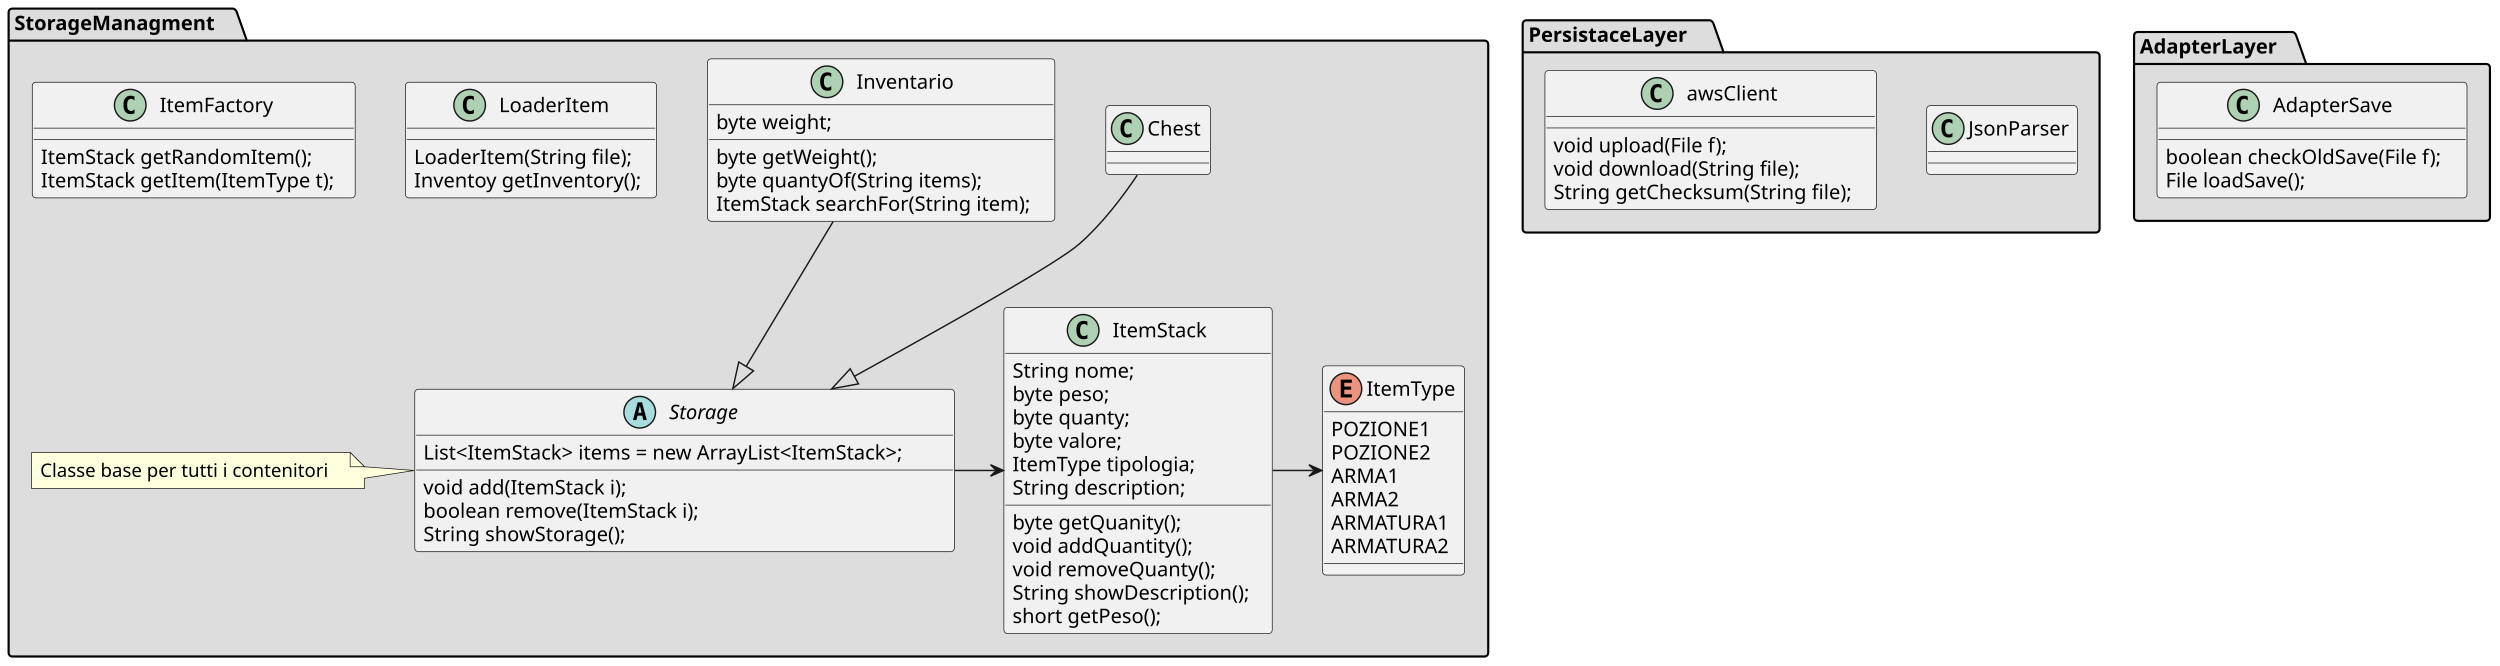
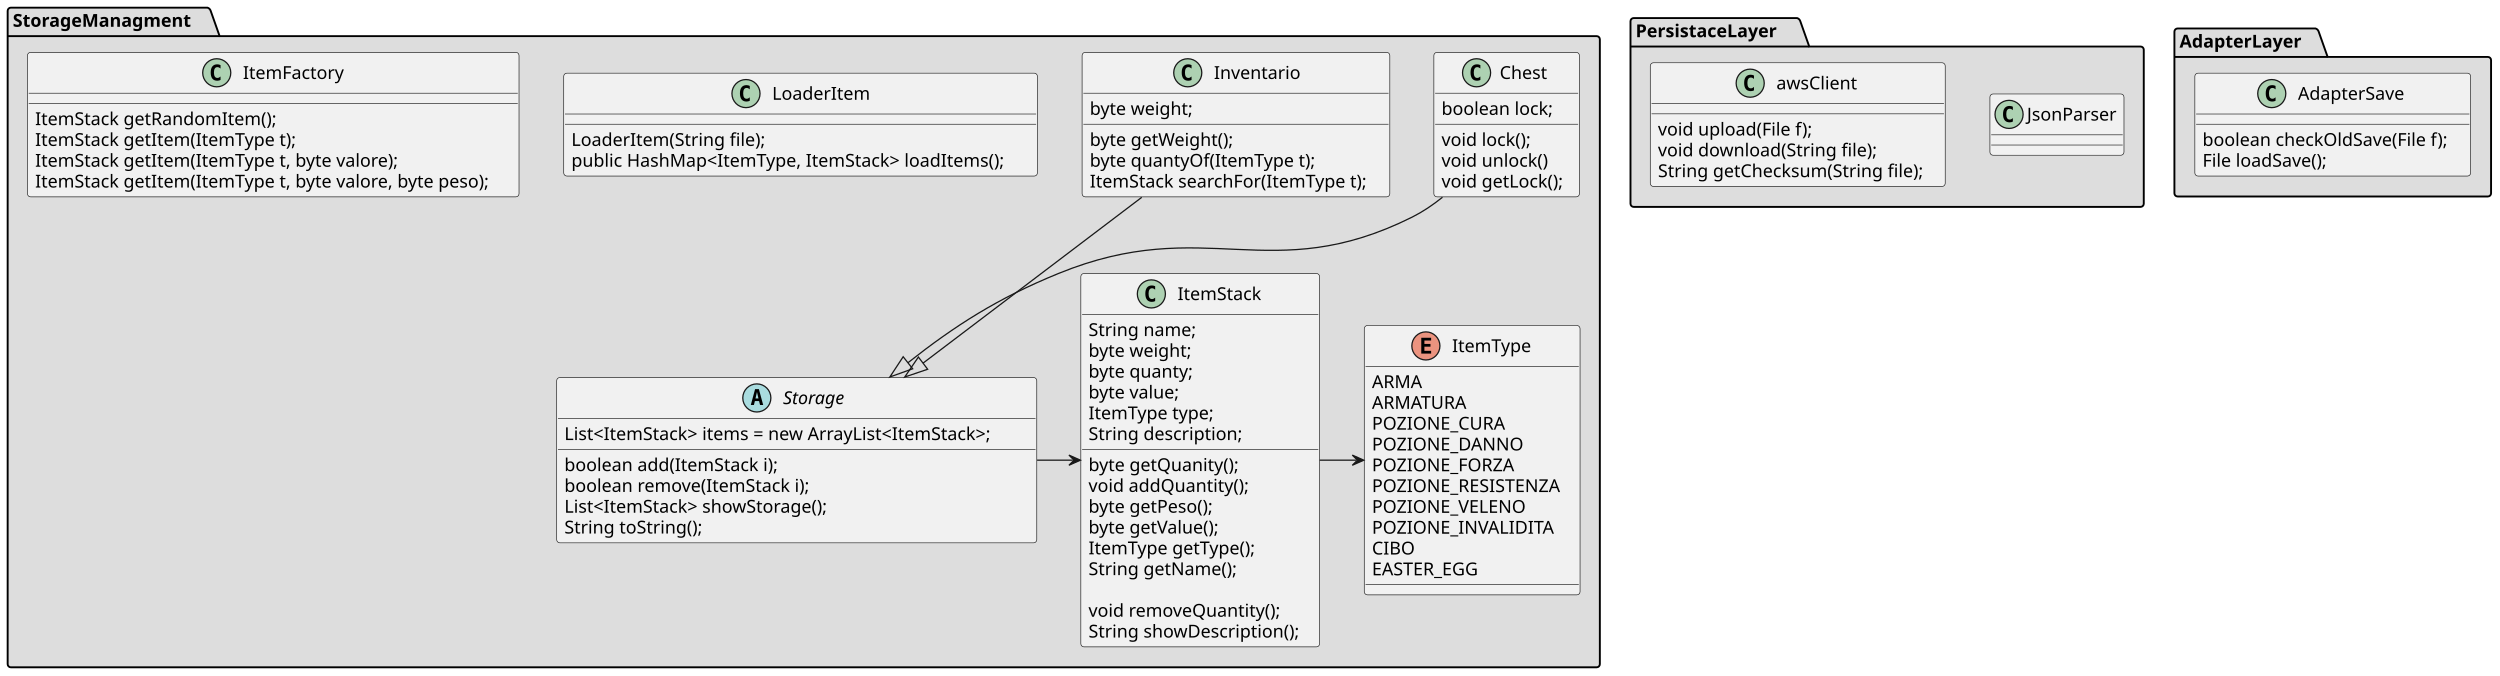
- <svg xmlns="http://www.w3.org/2000/svg" contentStyleType="text/css" height="464px" preserveAspectRatio="none" style="width:1742px;height:464px;background:#FFFFFF;" version="1.1" viewBox="0 0 1742 464" width="1742px" zoomAndPan="magnify">
+ <svg xmlns="http://www.w3.org/2000/svg" contentStyleType="text/css" height="529px" preserveAspectRatio="none" style="width:1958px;height:529px;background:#FFFFFF;" version="1.1" viewBox="0 0 1958 529" width="1958px" zoomAndPan="magnify">
  <defs />
  <g>
    <g id="cluster_StorageManagment">
-       <path d="M8.5,6 L162.5,6 A3.75,3.75 0 0 1 165,8.5 L172,28.297 L1034.5,28.297 A2.5,2.5 0 0 1 1037,30.797 L1037,454.95 A2.5,2.5 0 0 1 1034.5,457.45 L8.5,457.45 A2.5,2.5 0 0 1 6,454.95 L6,8.5 A2.5,2.5 0 0 1 8.5,6 " fill="#DDDDDD" style="stroke:#000000;stroke-width:1.5;" />
+       <path d="M8.5,6 L162.5,6 A3.75,3.75 0 0 1 165,8.5 L172,28.297 L1250.5,28.297 A2.5,2.5 0 0 1 1253,30.797 L1253,520.14 A2.5,2.5 0 0 1 1250.5,522.64 L8.5,522.64 A2.5,2.5 0 0 1 6,520.14 L6,8.5 A2.5,2.5 0 0 1 8.5,6 " fill="#DDDDDD" style="stroke:#000000;stroke-width:1.5;" />
      <line style="stroke:#000000;stroke-width:1.5;" x1="6" x2="172" y1="28.297" y2="28.297" />
      <text fill="#000000" font-family="sans-serif" font-size="14" font-weight="bold" lengthAdjust="spacing" textLength="153" x="10" y="20.995">StorageManagment</text>
    </g>
    <g id="cluster_PersistaceLayer">
-       <path d="M1063.5,14.15 L1191.5,14.15 A3.75,3.75 0 0 1 1194,16.65 L1201,36.447 L1460.5,36.447 A2.5,2.5 0 0 1 1463,38.947 L1463,159.54 A2.5,2.5 0 0 1 1460.5,162.04 L1063.5,162.04 A2.5,2.5 0 0 1 1061,159.54 L1061,16.65 A2.5,2.5 0 0 1 1063.5,14.15 " fill="#DDDDDD" style="stroke:#000000;stroke-width:1.5;" />
-       <line style="stroke:#000000;stroke-width:1.5;" x1="1061" x2="1201" y1="36.447" y2="36.447" />
-       <text fill="#000000" font-family="sans-serif" font-size="14" font-weight="bold" lengthAdjust="spacing" textLength="127" x="1065" y="29.145">PersistaceLayer</text>
+       <path d="M1279.5,14.15 L1407.5,14.15 A3.75,3.75 0 0 1 1410,16.65 L1417,36.447 L1676.5,36.447 A2.5,2.5 0 0 1 1679,38.947 L1679,159.54 A2.5,2.5 0 0 1 1676.5,162.04 L1279.5,162.04 A2.5,2.5 0 0 1 1277,159.54 L1277,16.65 A2.5,2.5 0 0 1 1279.5,14.15 " fill="#DDDDDD" style="stroke:#000000;stroke-width:1.5;" />
+       <line style="stroke:#000000;stroke-width:1.5;" x1="1277" x2="1417" y1="36.447" y2="36.447" />
+       <text fill="#000000" font-family="sans-serif" font-size="14" font-weight="bold" lengthAdjust="spacing" textLength="127" x="1281" y="29.145">PersistaceLayer</text>
    </g>
    <g id="cluster_AdapterLayer">
-       <path d="M1489.5,22.29 L1597.5,22.29 A3.75,3.75 0 0 1 1600,24.79 L1607,44.587 L1732.5,44.587 A2.5,2.5 0 0 1 1735,47.087 L1735,151.39 A2.5,2.5 0 0 1 1732.5,153.89 L1489.5,153.89 A2.5,2.5 0 0 1 1487,151.39 L1487,24.79 A2.5,2.5 0 0 1 1489.5,22.29 " fill="#DDDDDD" style="stroke:#000000;stroke-width:1.5;" />
-       <line style="stroke:#000000;stroke-width:1.5;" x1="1487" x2="1607" y1="44.587" y2="44.587" />
-       <text fill="#000000" font-family="sans-serif" font-size="14" font-weight="bold" lengthAdjust="spacing" textLength="107" x="1491" y="37.285">AdapterLayer</text>
+       <path d="M1705.5,22.3 L1813.5,22.3 A3.75,3.75 0 0 1 1816,24.8 L1823,44.597 L1948.5,44.597 A2.5,2.5 0 0 1 1951,47.097 L1951,151.39 A2.5,2.5 0 0 1 1948.5,153.89 L1705.5,153.89 A2.5,2.5 0 0 1 1703,151.39 L1703,24.8 A2.5,2.5 0 0 1 1705.5,22.3 " fill="#DDDDDD" style="stroke:#000000;stroke-width:1.5;" />
+       <line style="stroke:#000000;stroke-width:1.5;" x1="1703" x2="1823" y1="44.597" y2="44.597" />
+       <text fill="#000000" font-family="sans-serif" font-size="14" font-weight="bold" lengthAdjust="spacing" textLength="107" x="1707" y="37.295">AdapterLayer</text>
    </g>
    <g id="elem_ItemFactory">
-       <rect codeLine="2" fill="#F1F1F1" height="80.594" id="ItemFactory" rx="2.5" ry="2.5" style="stroke:#181818;stroke-width:0.5;" width="225" x="22.5" y="57.29" />
-       <ellipse cx="90.75" cy="73.29" fill="#ADD1B2" rx="11" ry="11" style="stroke:#181818;stroke-width:1.0;" />
-       <path d="M93.719,78.931 Q93.141,79.228 92.5,79.368 Q91.859,79.524 91.156,79.524 Q88.656,79.524 87.328,77.884 Q86.016,76.228 86.016,73.103 Q86.016,69.978 87.328,68.321 Q88.656,66.665 91.156,66.665 Q91.859,66.665 92.5,66.821 Q93.156,66.978 93.719,67.274 L93.719,69.993 Q93.094,69.415 92.5,69.149 Q91.906,68.868 91.281,68.868 Q89.938,68.868 89.25,69.946 Q88.562,71.009 88.562,73.103 Q88.562,75.196 89.25,76.274 Q89.938,77.337 91.281,77.337 Q91.906,77.337 92.5,77.071 Q93.094,76.79 93.719,76.212 L93.719,78.931 Z " fill="#000000" />
-       <text fill="#000000" font-family="sans-serif" font-size="14" lengthAdjust="spacing" textLength="80" x="111.25" y="78.137">ItemFactory</text>
-       <line style="stroke:#181818;stroke-width:0.5;" x1="23.5" x2="246.5" y1="89.29" y2="89.29" />
-       <line style="stroke:#181818;stroke-width:0.5;" x1="23.5" x2="246.5" y1="97.29" y2="97.29" />
-       <text fill="#000000" font-family="sans-serif" font-size="14" lengthAdjust="spacing" textLength="198" x="28.5" y="114.285">ItemStack getRandomItem();</text>
-       <text fill="#000000" font-family="sans-serif" font-size="14" lengthAdjust="spacing" textLength="213" x="28.5" y="130.582">ItemStack getItem(ItemType t);</text>
+       <rect codeLine="2" fill="#F1F1F1" height="113.188" id="ItemFactory" rx="2.5" ry="2.5" style="stroke:#181818;stroke-width:0.5;" width="385" x="21.5" y="41" />
+       <ellipse cx="169.75" cy="57" fill="#ADD1B2" rx="11" ry="11" style="stroke:#181818;stroke-width:1.0;" />
+       <path d="M172.719,62.641 Q172.141,62.938 171.5,63.078 Q170.859,63.234 170.156,63.234 Q167.656,63.234 166.328,61.594 Q165.016,59.938 165.016,56.812 Q165.016,53.688 166.328,52.031 Q167.656,50.375 170.156,50.375 Q170.859,50.375 171.5,50.531 Q172.156,50.688 172.719,50.984 L172.719,53.703 Q172.094,53.125 171.5,52.859 Q170.906,52.578 170.281,52.578 Q168.938,52.578 168.25,53.656 Q167.562,54.719 167.562,56.812 Q167.562,58.906 168.25,59.984 Q168.938,61.047 170.281,61.047 Q170.906,61.047 171.5,60.781 Q172.094,60.5 172.719,59.922 L172.719,62.641 Z " fill="#000000" />
+       <text fill="#000000" font-family="sans-serif" font-size="14" lengthAdjust="spacing" textLength="80" x="190.25" y="61.847">ItemFactory</text>
+       <line style="stroke:#181818;stroke-width:0.5;" x1="22.5" x2="405.5" y1="73" y2="73" />
+       <line style="stroke:#181818;stroke-width:0.5;" x1="22.5" x2="405.5" y1="81" y2="81" />
+       <text fill="#000000" font-family="sans-serif" font-size="14" lengthAdjust="spacing" textLength="198" x="27.5" y="97.995">ItemStack getRandomItem();</text>
+       <text fill="#000000" font-family="sans-serif" font-size="14" lengthAdjust="spacing" textLength="213" x="27.5" y="114.292">ItemStack getItem(ItemType t);</text>
+       <text fill="#000000" font-family="sans-serif" font-size="14" lengthAdjust="spacing" textLength="296" x="27.5" y="130.589">ItemStack getItem(ItemType t, byte valore);</text>
+       <text fill="#000000" font-family="sans-serif" font-size="14" lengthAdjust="spacing" textLength="373" x="27.5" y="146.886">ItemStack getItem(ItemType t, byte valore, byte peso);</text>
    </g>
    <g id="elem_LoaderItem">
-       <rect codeLine="8" fill="#F1F1F1" height="80.594" id="LoaderItem" rx="2.5" ry="2.5" style="stroke:#181818;stroke-width:0.5;" width="175" x="282.5" y="57.29" />
-       <ellipse cx="327.25" cy="73.29" fill="#ADD1B2" rx="11" ry="11" style="stroke:#181818;stroke-width:1.0;" />
-       <path d="M330.219,78.931 Q329.641,79.228 329,79.368 Q328.359,79.524 327.656,79.524 Q325.156,79.524 323.828,77.884 Q322.516,76.228 322.516,73.103 Q322.516,69.978 323.828,68.321 Q325.156,66.665 327.656,66.665 Q328.359,66.665 329,66.821 Q329.656,66.978 330.219,67.274 L330.219,69.993 Q329.594,69.415 329,69.149 Q328.406,68.868 327.781,68.868 Q326.438,68.868 325.75,69.946 Q325.062,71.009 325.062,73.103 Q325.062,75.196 325.75,76.274 Q326.438,77.337 327.781,77.337 Q328.406,77.337 329,77.071 Q329.594,76.79 330.219,76.212 L330.219,78.931 Z " fill="#000000" />
-       <text fill="#000000" font-family="sans-serif" font-size="14" lengthAdjust="spacing" textLength="77" x="347.75" y="78.137">LoaderItem</text>
-       <line style="stroke:#181818;stroke-width:0.5;" x1="283.5" x2="456.5" y1="89.29" y2="89.29" />
-       <line style="stroke:#181818;stroke-width:0.5;" x1="283.5" x2="456.5" y1="97.29" y2="97.29" />
-       <text fill="#000000" font-family="sans-serif" font-size="14" lengthAdjust="spacing" textLength="155" x="288.5" y="114.285">LoaderItem(String file);</text>
-       <text fill="#000000" font-family="sans-serif" font-size="14" lengthAdjust="spacing" textLength="163" x="288.5" y="130.582">Inventoy getInventory();</text>
+       <rect codeLine="10" fill="#F1F1F1" height="80.594" id="LoaderItem" rx="2.5" ry="2.5" style="stroke:#181818;stroke-width:0.5;" width="371" x="441.5" y="57.3" />
+       <ellipse cx="584.25" cy="73.3" fill="#ADD1B2" rx="11" ry="11" style="stroke:#181818;stroke-width:1.0;" />
+       <path d="M587.219,78.941 Q586.641,79.237 586,79.378 Q585.359,79.534 584.656,79.534 Q582.156,79.534 580.828,77.894 Q579.516,76.237 579.516,73.112 Q579.516,69.987 580.828,68.331 Q582.156,66.675 584.656,66.675 Q585.359,66.675 586,66.831 Q586.656,66.987 587.219,67.284 L587.219,70.003 Q586.594,69.425 586,69.159 Q585.406,68.878 584.781,68.878 Q583.438,68.878 582.75,69.956 Q582.062,71.019 582.062,73.112 Q582.062,75.206 582.75,76.284 Q583.438,77.347 584.781,77.347 Q585.406,77.347 586,77.081 Q586.594,76.8 587.219,76.222 L587.219,78.941 Z " fill="#000000" />
+       <text fill="#000000" font-family="sans-serif" font-size="14" lengthAdjust="spacing" textLength="77" x="604.75" y="78.147">LoaderItem</text>
+       <line style="stroke:#181818;stroke-width:0.5;" x1="442.5" x2="811.5" y1="89.3" y2="89.3" />
+       <line style="stroke:#181818;stroke-width:0.5;" x1="442.5" x2="811.5" y1="97.3" y2="97.3" />
+       <text fill="#000000" font-family="sans-serif" font-size="14" lengthAdjust="spacing" textLength="155" x="447.5" y="114.295">LoaderItem(String file);</text>
+       <text fill="#000000" font-family="sans-serif" font-size="14" lengthAdjust="spacing" textLength="359" x="447.5" y="130.592">public HashMap&lt;ItemType, ItemStack&gt; loadItems();</text>
    </g>
    <g id="elem_ItemStack">
-       <rect codeLine="13" fill="#F1F1F1" height="227.266" id="ItemStack" rx="2.5" ry="2.5" style="stroke:#181818;stroke-width:0.5;" width="187" x="699.5" y="214.18" />
-       <ellipse cx="754.75" cy="230.18" fill="#ADD1B2" rx="11" ry="11" style="stroke:#181818;stroke-width:1.0;" />
-       <path d="M757.719,235.821 Q757.141,236.118 756.5,236.258 Q755.859,236.414 755.156,236.414 Q752.656,236.414 751.328,234.774 Q750.016,233.118 750.016,229.993 Q750.016,226.868 751.328,225.211 Q752.656,223.555 755.156,223.555 Q755.859,223.555 756.5,223.711 Q757.156,223.868 757.719,224.164 L757.719,226.883 Q757.094,226.305 756.5,226.039 Q755.906,225.758 755.281,225.758 Q753.938,225.758 753.25,226.836 Q752.562,227.899 752.562,229.993 Q752.562,232.086 753.25,233.164 Q753.938,234.227 755.281,234.227 Q755.906,234.227 756.5,233.961 Q757.094,233.68 757.719,233.102 L757.719,235.821 Z " fill="#000000" />
-       <text fill="#000000" font-family="sans-serif" font-size="14" lengthAdjust="spacing" textLength="68" x="775.25" y="235.027">ItemStack</text>
-       <line style="stroke:#181818;stroke-width:0.5;" x1="700.5" x2="885.5" y1="246.18" y2="246.18" />
-       <text fill="#000000" font-family="sans-serif" font-size="14" lengthAdjust="spacing" textLength="89" x="705.5" y="263.175">String nome;</text>
-       <text fill="#000000" font-family="sans-serif" font-size="14" lengthAdjust="spacing" textLength="74" x="705.5" y="279.472">byte peso;</text>
-       <text fill="#000000" font-family="sans-serif" font-size="14" lengthAdjust="spacing" textLength="86" x="705.5" y="295.769">byte quanty;</text>
-       <text fill="#000000" font-family="sans-serif" font-size="14" lengthAdjust="spacing" textLength="80" x="705.5" y="312.066">byte valore;</text>
-       <text fill="#000000" font-family="sans-serif" font-size="14" lengthAdjust="spacing" textLength="131" x="705.5" y="328.363">ItemType tipologia;</text>
-       <text fill="#000000" font-family="sans-serif" font-size="14" lengthAdjust="spacing" textLength="126" x="705.5" y="344.659">String description;</text>
-       <line style="stroke:#181818;stroke-width:0.5;" x1="700.5" x2="885.5" y1="351.961" y2="351.961" />
-       <text fill="#000000" font-family="sans-serif" font-size="14" lengthAdjust="spacing" textLength="124" x="705.5" y="368.956">byte getQuanity();</text>
-       <text fill="#000000" font-family="sans-serif" font-size="14" lengthAdjust="spacing" textLength="130" x="705.5" y="385.253">void addQuantity();</text>
-       <text fill="#000000" font-family="sans-serif" font-size="14" lengthAdjust="spacing" textLength="148" x="705.5" y="401.55">void removeQuanty();</text>
-       <text fill="#000000" font-family="sans-serif" font-size="14" lengthAdjust="spacing" textLength="175" x="705.5" y="417.847">String showDescription();</text>
-       <text fill="#000000" font-family="sans-serif" font-size="14" lengthAdjust="spacing" textLength="113" x="705.5" y="434.144">short getPeso();</text>
+       <rect codeLine="15" fill="#F1F1F1" height="292.453" id="ItemStack" rx="2.5" ry="2.5" style="stroke:#181818;stroke-width:0.5;" width="187" x="846.5" y="214.19" />
+       <ellipse cx="901.75" cy="230.19" fill="#ADD1B2" rx="11" ry="11" style="stroke:#181818;stroke-width:1.0;" />
+       <path d="M904.719,235.831 Q904.141,236.127 903.5,236.268 Q902.859,236.424 902.156,236.424 Q899.656,236.424 898.328,234.784 Q897.016,233.127 897.016,230.002 Q897.016,226.877 898.328,225.221 Q899.656,223.565 902.156,223.565 Q902.859,223.565 903.5,223.721 Q904.156,223.877 904.719,224.174 L904.719,226.893 Q904.094,226.315 903.5,226.049 Q902.906,225.768 902.281,225.768 Q900.938,225.768 900.25,226.846 Q899.562,227.909 899.562,230.002 Q899.562,232.096 900.25,233.174 Q900.938,234.237 902.281,234.237 Q902.906,234.237 903.5,233.971 Q904.094,233.69 904.719,233.112 L904.719,235.831 Z " fill="#000000" />
+       <text fill="#000000" font-family="sans-serif" font-size="14" lengthAdjust="spacing" textLength="68" x="922.25" y="235.037">ItemStack</text>
+       <line style="stroke:#181818;stroke-width:0.5;" x1="847.5" x2="1032.5" y1="246.19" y2="246.19" />
+       <text fill="#000000" font-family="sans-serif" font-size="14" lengthAdjust="spacing" textLength="88" x="852.5" y="263.185">String name;</text>
+       <text fill="#000000" font-family="sans-serif" font-size="14" lengthAdjust="spacing" textLength="85" x="852.5" y="279.482">byte weight;</text>
+       <text fill="#000000" font-family="sans-serif" font-size="14" lengthAdjust="spacing" textLength="86" x="852.5" y="295.779">byte quanty;</text>
+       <text fill="#000000" font-family="sans-serif" font-size="14" lengthAdjust="spacing" textLength="75" x="852.5" y="312.076">byte value;</text>
+       <text fill="#000000" font-family="sans-serif" font-size="14" lengthAdjust="spacing" textLength="103" x="852.5" y="328.373">ItemType type;</text>
+       <text fill="#000000" font-family="sans-serif" font-size="14" lengthAdjust="spacing" textLength="126" x="852.5" y="344.67">String description;</text>
+       <line style="stroke:#181818;stroke-width:0.5;" x1="847.5" x2="1032.5" y1="351.971" y2="351.971" />
+       <text fill="#000000" font-family="sans-serif" font-size="14" lengthAdjust="spacing" textLength="124" x="852.5" y="368.966">byte getQuanity();</text>
+       <text fill="#000000" font-family="sans-serif" font-size="14" lengthAdjust="spacing" textLength="130" x="852.5" y="385.263">void addQuantity();</text>
+       <text fill="#000000" font-family="sans-serif" font-size="14" lengthAdjust="spacing" textLength="107" x="852.5" y="401.56">byte getPeso();</text>
+       <text fill="#000000" font-family="sans-serif" font-size="14" lengthAdjust="spacing" textLength="110" x="852.5" y="417.857">byte getValue();</text>
+       <text fill="#000000" font-family="sans-serif" font-size="14" lengthAdjust="spacing" textLength="140" x="852.5" y="434.154">ItemType getType();</text>
+       <text fill="#000000" font-family="sans-serif" font-size="14" lengthAdjust="spacing" textLength="122" x="852.5" y="450.451">String getName();</text>
+       <text fill="#000000" font-family="sans-serif" font-size="14" lengthAdjust="spacing" textLength="4" x="852.5" y="466.748"> </text>
+       <text fill="#000000" font-family="sans-serif" font-size="14" lengthAdjust="spacing" textLength="156" x="852.5" y="483.045">void removeQuantity();</text>
+       <text fill="#000000" font-family="sans-serif" font-size="14" lengthAdjust="spacing" textLength="175" x="852.5" y="499.341">String showDescription();</text>
    </g>
    <g id="elem_ItemType">
-       <rect codeLine="30" fill="#F1F1F1" height="145.781" id="ItemType" rx="2.5" ry="2.5" style="stroke:#181818;stroke-width:0.5;" width="99" x="921.5" y="254.93" />
-       <ellipse cx="937.85" cy="270.93" fill="#EB937F" rx="11" ry="11" style="stroke:#181818;stroke-width:1.0;" />
-       <path d="M941.959,276.93 L934.241,276.93 L934.241,264.539 L941.959,264.539 L941.959,266.696 L936.694,266.696 L936.694,269.368 L941.459,269.368 L941.459,271.524 L936.694,271.524 L936.694,274.774 L941.959,274.774 L941.959,276.93 Z " fill="#000000" />
-       <text fill="#000000" font-family="sans-serif" font-size="14" lengthAdjust="spacing" textLength="64" x="952.15" y="275.777">ItemType</text>
-       <line style="stroke:#181818;stroke-width:0.5;" x1="922.5" x2="1019.5" y1="286.93" y2="286.93" />
-       <text fill="#000000" font-family="sans-serif" font-size="14" lengthAdjust="spacing" textLength="72" x="927.5" y="303.925">POZIONE1</text>
-       <text fill="#000000" font-family="sans-serif" font-size="14" lengthAdjust="spacing" textLength="72" x="927.5" y="320.222">POZIONE2</text>
-       <text fill="#000000" font-family="sans-serif" font-size="14" lengthAdjust="spacing" textLength="49" x="927.5" y="336.519">ARMA1</text>
-       <text fill="#000000" font-family="sans-serif" font-size="14" lengthAdjust="spacing" textLength="49" x="927.5" y="352.816">ARMA2</text>
-       <text fill="#000000" font-family="sans-serif" font-size="14" lengthAdjust="spacing" textLength="87" x="927.5" y="369.113">ARMATURA1</text>
-       <text fill="#000000" font-family="sans-serif" font-size="14" lengthAdjust="spacing" textLength="87" x="927.5" y="385.409">ARMATURA2</text>
-       <line style="stroke:#181818;stroke-width:0.5;" x1="922.5" x2="1019.5" y1="392.711" y2="392.711" />
+       <rect codeLine="34" fill="#F1F1F1" height="210.969" id="ItemType" rx="2.5" ry="2.5" style="stroke:#181818;stroke-width:0.5;" width="169" x="1068.5" y="254.93" />
+       <ellipse cx="1116.75" cy="270.93" fill="#EB937F" rx="11" ry="11" style="stroke:#181818;stroke-width:1.0;" />
+       <path d="M1120.859,276.93 L1113.141,276.93 L1113.141,264.539 L1120.859,264.539 L1120.859,266.696 L1115.594,266.696 L1115.594,269.368 L1120.359,269.368 L1120.359,271.524 L1115.594,271.524 L1115.594,274.774 L1120.859,274.774 L1120.859,276.93 Z " fill="#000000" />
+       <text fill="#000000" font-family="sans-serif" font-size="14" lengthAdjust="spacing" textLength="64" x="1137.25" y="275.777">ItemType</text>
+       <line style="stroke:#181818;stroke-width:0.5;" x1="1069.5" x2="1236.5" y1="286.93" y2="286.93" />
+       <text fill="#000000" font-family="sans-serif" font-size="14" lengthAdjust="spacing" textLength="40" x="1074.5" y="303.925">ARMA</text>
+       <text fill="#000000" font-family="sans-serif" font-size="14" lengthAdjust="spacing" textLength="78" x="1074.5" y="320.222">ARMATURA</text>
+       <text fill="#000000" font-family="sans-serif" font-size="14" lengthAdjust="spacing" textLength="109" x="1074.5" y="336.519">POZIONE_CURA</text>
+       <text fill="#000000" font-family="sans-serif" font-size="14" lengthAdjust="spacing" textLength="121" x="1074.5" y="352.816">POZIONE_DANNO</text>
+       <text fill="#000000" font-family="sans-serif" font-size="14" lengthAdjust="spacing" textLength="118" x="1074.5" y="369.113">POZIONE_FORZA</text>
+       <text fill="#000000" font-family="sans-serif" font-size="14" lengthAdjust="spacing" textLength="157" x="1074.5" y="385.409">POZIONE_RESISTENZA</text>
+       <text fill="#000000" font-family="sans-serif" font-size="14" lengthAdjust="spacing" textLength="125" x="1074.5" y="401.706">POZIONE_VELENO</text>
+       <text fill="#000000" font-family="sans-serif" font-size="14" lengthAdjust="spacing" textLength="143" x="1074.5" y="418.003">POZIONE_INVALIDITA</text>
+       <text fill="#000000" font-family="sans-serif" font-size="14" lengthAdjust="spacing" textLength="34" x="1074.5" y="434.3">CIBO</text>
+       <text fill="#000000" font-family="sans-serif" font-size="14" lengthAdjust="spacing" textLength="93" x="1074.5" y="450.597">EASTER_EGG</text>
+       <line style="stroke:#181818;stroke-width:0.5;" x1="1069.5" x2="1236.5" y1="457.899" y2="457.899" />
    </g>
    <g id="elem_Storage">
-       <rect codeLine="40" fill="#F1F1F1" height="113.188" id="Storage" rx="2.5" ry="2.5" style="stroke:#181818;stroke-width:0.5;" width="376" x="289" y="271.22" />
-       <ellipse cx="445.75" cy="287.22" fill="#A9DCDF" rx="11" ry="11" style="stroke:#181818;stroke-width:1.0;" />
-       <path d="M445.859,282.564 L444.703,287.642 L447.031,287.642 L445.859,282.564 Z M444.375,280.329 L447.359,280.329 L450.719,292.72 L448.266,292.72 L447.5,289.658 L444.219,289.658 L443.469,292.72 L441.031,292.72 L444.375,280.329 Z " fill="#000000" />
-       <text fill="#000000" font-family="sans-serif" font-size="14" font-style="italic" lengthAdjust="spacing" textLength="54" x="466.25" y="292.067">Storage</text>
-       <line style="stroke:#181818;stroke-width:0.5;" x1="290" x2="664" y1="303.22" y2="303.22" />
-       <text fill="#000000" font-family="sans-serif" font-size="14" lengthAdjust="spacing" textLength="364" x="295" y="320.215">List&lt;ItemStack&gt; items = new ArrayList&lt;ItemStack&gt;;</text>
-       <line style="stroke:#181818;stroke-width:0.5;" x1="290" x2="664" y1="327.517" y2="327.517" />
-       <text fill="#000000" font-family="sans-serif" font-size="14" lengthAdjust="spacing" textLength="148" x="295" y="344.512">void add(ItemStack i);</text>
-       <text fill="#000000" font-family="sans-serif" font-size="14" lengthAdjust="spacing" textLength="202" x="295" y="360.809">boolean remove(ItemStack i);</text>
-       <text fill="#000000" font-family="sans-serif" font-size="14" lengthAdjust="spacing" textLength="150" x="295" y="377.106">String showStorage();</text>
-     </g>
-     <g id="elem_GMN8">
-       <path d="M22,315.25 L22,340.383 A0,0 0 0 0 22,340.383 L254,340.383 A0,0 0 0 0 254,340.383 L254,333.25 L288.58,327.82 L254,325.25 L254,325.25 L244,315.25 L22,315.25 A0,0 0 0 0 22,315.25 " fill="#FEFFDD" style="stroke:#181818;stroke-width:0.5;" />
-       <path d="M244,315.25 L244,325.25 L254,325.25 L244,315.25 " fill="#FEFFDD" style="stroke:#181818;stroke-width:0.5;" />
-       <text fill="#000000" font-family="sans-serif" font-size="13" lengthAdjust="spacing" textLength="211" x="28" y="332.317">Classe base per tutti i contenitori</text>
+       <rect codeLine="48" fill="#F1F1F1" height="129.484" id="Storage" rx="2.5" ry="2.5" style="stroke:#181818;stroke-width:0.5;" width="376" x="436" y="295.67" />
+       <ellipse cx="592.75" cy="311.67" fill="#A9DCDF" rx="11" ry="11" style="stroke:#181818;stroke-width:1.0;" />
+       <path d="M592.859,307.014 L591.703,312.092 L594.031,312.092 L592.859,307.014 Z M591.375,304.779 L594.359,304.779 L597.719,317.17 L595.266,317.17 L594.5,314.108 L591.219,314.108 L590.469,317.17 L588.031,317.17 L591.375,304.779 Z " fill="#000000" />
+       <text fill="#000000" font-family="sans-serif" font-size="14" font-style="italic" lengthAdjust="spacing" textLength="54" x="613.25" y="316.517">Storage</text>
+       <line style="stroke:#181818;stroke-width:0.5;" x1="437" x2="811" y1="327.67" y2="327.67" />
+       <text fill="#000000" font-family="sans-serif" font-size="14" lengthAdjust="spacing" textLength="364" x="442" y="344.665">List&lt;ItemStack&gt; items = new ArrayList&lt;ItemStack&gt;;</text>
+       <line style="stroke:#181818;stroke-width:0.5;" x1="437" x2="811" y1="351.967" y2="351.967" />
+       <text fill="#000000" font-family="sans-serif" font-size="14" lengthAdjust="spacing" textLength="176" x="442" y="368.962">boolean add(ItemStack i);</text>
+       <text fill="#000000" font-family="sans-serif" font-size="14" lengthAdjust="spacing" textLength="202" x="442" y="385.259">boolean remove(ItemStack i);</text>
+       <text fill="#000000" font-family="sans-serif" font-size="14" lengthAdjust="spacing" textLength="225" x="442" y="401.556">List&lt;ItemStack&gt; showStorage();</text>
+       <text fill="#000000" font-family="sans-serif" font-size="14" lengthAdjust="spacing" textLength="113" x="442" y="417.853">String toString();</text>
    </g>
    <g id="elem_Inventario">
-       <rect codeLine="49" fill="#F1F1F1" height="113.188" id="Inventario" rx="2.5" ry="2.5" style="stroke:#181818;stroke-width:0.5;" width="242" x="493" y="41" />
-       <ellipse cx="576.25" cy="57" fill="#ADD1B2" rx="11" ry="11" style="stroke:#181818;stroke-width:1.0;" />
-       <path d="M579.219,62.641 Q578.641,62.938 578,63.078 Q577.359,63.234 576.656,63.234 Q574.156,63.234 572.828,61.594 Q571.516,59.938 571.516,56.812 Q571.516,53.688 572.828,52.031 Q574.156,50.375 576.656,50.375 Q577.359,50.375 578,50.531 Q578.656,50.688 579.219,50.984 L579.219,53.703 Q578.594,53.125 578,52.859 Q577.406,52.578 576.781,52.578 Q575.438,52.578 574.75,53.656 Q574.062,54.719 574.062,56.812 Q574.062,58.906 574.75,59.984 Q575.438,61.047 576.781,61.047 Q577.406,61.047 578,60.781 Q578.594,60.5 579.219,59.922 L579.219,62.641 Z " fill="#000000" />
-       <text fill="#000000" font-family="sans-serif" font-size="14" lengthAdjust="spacing" textLength="67" x="596.75" y="61.847">Inventario</text>
-       <line style="stroke:#181818;stroke-width:0.5;" x1="494" x2="734" y1="73" y2="73" />
-       <text fill="#000000" font-family="sans-serif" font-size="14" lengthAdjust="spacing" textLength="85" x="499" y="89.995">byte weight;</text>
-       <line style="stroke:#181818;stroke-width:0.5;" x1="494" x2="734" y1="97.297" y2="97.297" />
-       <text fill="#000000" font-family="sans-serif" font-size="14" lengthAdjust="spacing" textLength="120" x="499" y="114.292">byte getWeight();</text>
-       <text fill="#000000" font-family="sans-serif" font-size="14" lengthAdjust="spacing" textLength="193" x="499" y="130.589">byte quantyOf(String items);</text>
-       <text fill="#000000" font-family="sans-serif" font-size="14" lengthAdjust="spacing" textLength="230" x="499" y="146.886">ItemStack searchFor(String item);</text>
+       <rect codeLine="57" fill="#F1F1F1" height="113.188" id="Inventario" rx="2.5" ry="2.5" style="stroke:#181818;stroke-width:0.5;" width="241" x="847.5" y="41" />
+       <ellipse cx="930.25" cy="57" fill="#ADD1B2" rx="11" ry="11" style="stroke:#181818;stroke-width:1.0;" />
+       <path d="M933.219,62.641 Q932.641,62.938 932,63.078 Q931.359,63.234 930.656,63.234 Q928.156,63.234 926.828,61.594 Q925.516,59.938 925.516,56.812 Q925.516,53.688 926.828,52.031 Q928.156,50.375 930.656,50.375 Q931.359,50.375 932,50.531 Q932.656,50.688 933.219,50.984 L933.219,53.703 Q932.594,53.125 932,52.859 Q931.406,52.578 930.781,52.578 Q929.438,52.578 928.75,53.656 Q928.062,54.719 928.062,56.812 Q928.062,58.906 928.75,59.984 Q929.438,61.047 930.781,61.047 Q931.406,61.047 932,60.781 Q932.594,60.5 933.219,59.922 L933.219,62.641 Z " fill="#000000" />
+       <text fill="#000000" font-family="sans-serif" font-size="14" lengthAdjust="spacing" textLength="67" x="950.75" y="61.847">Inventario</text>
+       <line style="stroke:#181818;stroke-width:0.5;" x1="848.5" x2="1087.5" y1="73" y2="73" />
+       <text fill="#000000" font-family="sans-serif" font-size="14" lengthAdjust="spacing" textLength="85" x="853.5" y="89.995">byte weight;</text>
+       <line style="stroke:#181818;stroke-width:0.5;" x1="848.5" x2="1087.5" y1="97.297" y2="97.297" />
+       <text fill="#000000" font-family="sans-serif" font-size="14" lengthAdjust="spacing" textLength="120" x="853.5" y="114.292">byte getWeight();</text>
+       <text fill="#000000" font-family="sans-serif" font-size="14" lengthAdjust="spacing" textLength="184" x="853.5" y="130.589">byte quantyOf(ItemType t);</text>
+       <text fill="#000000" font-family="sans-serif" font-size="14" lengthAdjust="spacing" textLength="229" x="853.5" y="146.886">ItemStack searchFor(ItemType t);</text>
    </g>
    <g id="elem_Chest">
-       <rect codeLine="57" fill="#F1F1F1" height="48" id="Chest" rx="2.5" ry="2.5" style="stroke:#181818;stroke-width:0.5;" width="73" x="770.5" y="73.59" />
-       <ellipse cx="785.5" cy="89.59" fill="#ADD1B2" rx="11" ry="11" style="stroke:#181818;stroke-width:1.0;" />
-       <path d="M788.469,95.231 Q787.891,95.528 787.25,95.668 Q786.609,95.824 785.906,95.824 Q783.406,95.824 782.078,94.184 Q780.766,92.528 780.766,89.403 Q780.766,86.278 782.078,84.621 Q783.406,82.965 785.906,82.965 Q786.609,82.965 787.25,83.121 Q787.906,83.278 788.469,83.574 L788.469,86.293 Q787.844,85.715 787.25,85.449 Q786.656,85.168 786.031,85.168 Q784.688,85.168 784,86.246 Q783.312,87.309 783.312,89.403 Q783.312,91.496 784,92.574 Q784.688,93.637 786.031,93.637 Q786.656,93.637 787.25,93.371 Q787.844,93.09 788.469,92.512 L788.469,95.231 Z " fill="#000000" />
-       <text fill="#000000" font-family="sans-serif" font-size="14" lengthAdjust="spacing" textLength="41" x="799.5" y="94.437">Chest</text>
-       <line style="stroke:#181818;stroke-width:0.5;" x1="771.5" x2="842.5" y1="105.59" y2="105.59" />
-       <line style="stroke:#181818;stroke-width:0.5;" x1="771.5" x2="842.5" y1="113.59" y2="113.59" />
+       <rect codeLine="65" fill="#F1F1F1" height="113.188" id="Chest" rx="2.5" ry="2.5" style="stroke:#181818;stroke-width:0.5;" width="114" x="1123" y="41" />
+       <ellipse cx="1156.45" cy="57" fill="#ADD1B2" rx="11" ry="11" style="stroke:#181818;stroke-width:1.0;" />
+       <path d="M1159.419,62.641 Q1158.841,62.938 1158.2,63.078 Q1157.559,63.234 1156.856,63.234 Q1154.356,63.234 1153.028,61.594 Q1151.716,59.938 1151.716,56.812 Q1151.716,53.688 1153.028,52.031 Q1154.356,50.375 1156.856,50.375 Q1157.559,50.375 1158.2,50.531 Q1158.856,50.688 1159.419,50.984 L1159.419,53.703 Q1158.794,53.125 1158.2,52.859 Q1157.606,52.578 1156.981,52.578 Q1155.638,52.578 1154.95,53.656 Q1154.263,54.719 1154.263,56.812 Q1154.263,58.906 1154.95,59.984 Q1155.638,61.047 1156.981,61.047 Q1157.606,61.047 1158.2,60.781 Q1158.794,60.5 1159.419,59.922 L1159.419,62.641 Z " fill="#000000" />
+       <text fill="#000000" font-family="sans-serif" font-size="14" lengthAdjust="spacing" textLength="41" x="1174.55" y="61.847">Chest</text>
+       <line style="stroke:#181818;stroke-width:0.5;" x1="1124" x2="1236" y1="73" y2="73" />
+       <text fill="#000000" font-family="sans-serif" font-size="14" lengthAdjust="spacing" textLength="93" x="1129" y="89.995">boolean lock;</text>
+       <line style="stroke:#181818;stroke-width:0.5;" x1="1124" x2="1236" y1="97.297" y2="97.297" />
+       <text fill="#000000" font-family="sans-serif" font-size="14" lengthAdjust="spacing" textLength="75" x="1129" y="114.292">void lock();</text>
+       <text fill="#000000" font-family="sans-serif" font-size="14" lengthAdjust="spacing" textLength="88" x="1129" y="130.589">void unlock()</text>
+       <text fill="#000000" font-family="sans-serif" font-size="14" lengthAdjust="spacing" textLength="102" x="1129" y="146.886">void getLock();</text>
    </g>
    <g id="elem_awsClient">
-       <rect codeLine="71" fill="#F1F1F1" height="96.891" id="awsClient" rx="2.5" ry="2.5" style="stroke:#181818;stroke-width:0.5;" width="231" x="1076.5" y="49.15" />
-       <ellipse cx="1154.75" cy="65.15" fill="#ADD1B2" rx="11" ry="11" style="stroke:#181818;stroke-width:1.0;" />
-       <path d="M1157.719,70.791 Q1157.141,71.088 1156.5,71.228 Q1155.859,71.384 1155.156,71.384 Q1152.656,71.384 1151.328,69.744 Q1150.016,68.088 1150.016,64.963 Q1150.016,61.837 1151.328,60.181 Q1152.656,58.525 1155.156,58.525 Q1155.859,58.525 1156.5,58.681 Q1157.156,58.837 1157.719,59.134 L1157.719,61.853 Q1157.094,61.275 1156.5,61.009 Q1155.906,60.728 1155.281,60.728 Q1153.938,60.728 1153.25,61.806 Q1152.562,62.869 1152.562,64.963 Q1152.562,67.056 1153.25,68.134 Q1153.938,69.197 1155.281,69.197 Q1155.906,69.197 1156.5,68.931 Q1157.094,68.65 1157.719,68.072 L1157.719,70.791 Z " fill="#000000" />
-       <text fill="#000000" font-family="sans-serif" font-size="14" lengthAdjust="spacing" textLength="66" x="1175.25" y="69.997">awsClient</text>
-       <line style="stroke:#181818;stroke-width:0.5;" x1="1077.5" x2="1306.5" y1="81.15" y2="81.15" />
-       <line style="stroke:#181818;stroke-width:0.5;" x1="1077.5" x2="1306.5" y1="89.15" y2="89.15" />
-       <text fill="#000000" font-family="sans-serif" font-size="14" lengthAdjust="spacing" textLength="125" x="1082.5" y="106.145">void upload(File f);</text>
-       <text fill="#000000" font-family="sans-serif" font-size="14" lengthAdjust="spacing" textLength="177" x="1082.5" y="122.442">void download(String file);</text>
-       <text fill="#000000" font-family="sans-serif" font-size="14" lengthAdjust="spacing" textLength="219" x="1082.5" y="138.739">String getChecksum(String file);</text>
+       <rect codeLine="85" fill="#F1F1F1" height="96.891" id="awsClient" rx="2.5" ry="2.5" style="stroke:#181818;stroke-width:0.5;" width="231" x="1292.5" y="49.15" />
+       <ellipse cx="1370.75" cy="65.15" fill="#ADD1B2" rx="11" ry="11" style="stroke:#181818;stroke-width:1.0;" />
+       <path d="M1373.719,70.791 Q1373.141,71.088 1372.5,71.228 Q1371.859,71.384 1371.156,71.384 Q1368.656,71.384 1367.328,69.744 Q1366.016,68.088 1366.016,64.963 Q1366.016,61.837 1367.328,60.181 Q1368.656,58.525 1371.156,58.525 Q1371.859,58.525 1372.5,58.681 Q1373.156,58.837 1373.719,59.134 L1373.719,61.853 Q1373.094,61.275 1372.5,61.009 Q1371.906,60.728 1371.281,60.728 Q1369.938,60.728 1369.25,61.806 Q1368.562,62.869 1368.562,64.963 Q1368.562,67.056 1369.25,68.134 Q1369.938,69.197 1371.281,69.197 Q1371.906,69.197 1372.5,68.931 Q1373.094,68.65 1373.719,68.072 L1373.719,70.791 Z " fill="#000000" />
+       <text fill="#000000" font-family="sans-serif" font-size="14" lengthAdjust="spacing" textLength="66" x="1391.25" y="69.997">awsClient</text>
+       <line style="stroke:#181818;stroke-width:0.5;" x1="1293.5" x2="1522.5" y1="81.15" y2="81.15" />
+       <line style="stroke:#181818;stroke-width:0.5;" x1="1293.5" x2="1522.5" y1="89.15" y2="89.15" />
+       <text fill="#000000" font-family="sans-serif" font-size="14" lengthAdjust="spacing" textLength="125" x="1298.5" y="106.145">void upload(File f);</text>
+       <text fill="#000000" font-family="sans-serif" font-size="14" lengthAdjust="spacing" textLength="177" x="1298.5" y="122.442">void download(String file);</text>
+       <text fill="#000000" font-family="sans-serif" font-size="14" lengthAdjust="spacing" textLength="219" x="1298.5" y="138.739">String getChecksum(String file);</text>
    </g>
    <g id="elem_JsonParser">
-       <rect codeLine="77" fill="#F1F1F1" height="48" id="JsonParser" rx="2.5" ry="2.5" style="stroke:#181818;stroke-width:0.5;" width="105" x="1342.5" y="73.59" />
-       <ellipse cx="1357.5" cy="89.59" fill="#ADD1B2" rx="11" ry="11" style="stroke:#181818;stroke-width:1.0;" />
-       <path d="M1360.469,95.231 Q1359.891,95.528 1359.25,95.668 Q1358.609,95.824 1357.906,95.824 Q1355.406,95.824 1354.078,94.184 Q1352.766,92.528 1352.766,89.403 Q1352.766,86.278 1354.078,84.621 Q1355.406,82.965 1357.906,82.965 Q1358.609,82.965 1359.25,83.121 Q1359.906,83.278 1360.469,83.574 L1360.469,86.293 Q1359.844,85.715 1359.25,85.449 Q1358.656,85.168 1358.031,85.168 Q1356.688,85.168 1356,86.246 Q1355.312,87.309 1355.312,89.403 Q1355.312,91.496 1356,92.574 Q1356.688,93.637 1358.031,93.637 Q1358.656,93.637 1359.25,93.371 Q1359.844,93.09 1360.469,92.512 L1360.469,95.231 Z " fill="#000000" />
-       <text fill="#000000" font-family="sans-serif" font-size="14" lengthAdjust="spacing" textLength="73" x="1371.5" y="94.437">JsonParser</text>
-       <line style="stroke:#181818;stroke-width:0.5;" x1="1343.5" x2="1446.5" y1="105.59" y2="105.59" />
-       <line style="stroke:#181818;stroke-width:0.5;" x1="1343.5" x2="1446.5" y1="113.59" y2="113.59" />
+       <rect codeLine="91" fill="#F1F1F1" height="48" id="JsonParser" rx="2.5" ry="2.5" style="stroke:#181818;stroke-width:0.5;" width="105" x="1558.5" y="73.59" />
+       <ellipse cx="1573.5" cy="89.59" fill="#ADD1B2" rx="11" ry="11" style="stroke:#181818;stroke-width:1.0;" />
+       <path d="M1576.469,95.231 Q1575.891,95.528 1575.25,95.668 Q1574.609,95.824 1573.906,95.824 Q1571.406,95.824 1570.078,94.184 Q1568.766,92.528 1568.766,89.403 Q1568.766,86.278 1570.078,84.621 Q1571.406,82.965 1573.906,82.965 Q1574.609,82.965 1575.25,83.121 Q1575.906,83.278 1576.469,83.574 L1576.469,86.293 Q1575.844,85.715 1575.25,85.449 Q1574.656,85.168 1574.031,85.168 Q1572.688,85.168 1572,86.246 Q1571.312,87.309 1571.312,89.403 Q1571.312,91.496 1572,92.574 Q1572.688,93.637 1574.031,93.637 Q1574.656,93.637 1575.25,93.371 Q1575.844,93.09 1576.469,92.512 L1576.469,95.231 Z " fill="#000000" />
+       <text fill="#000000" font-family="sans-serif" font-size="14" lengthAdjust="spacing" textLength="73" x="1587.5" y="94.437">JsonParser</text>
+       <line style="stroke:#181818;stroke-width:0.5;" x1="1559.5" x2="1662.5" y1="105.59" y2="105.59" />
+       <line style="stroke:#181818;stroke-width:0.5;" x1="1559.5" x2="1662.5" y1="113.59" y2="113.59" />
    </g>
    <g id="elem_AdapterSave">
-       <rect codeLine="84" fill="#F1F1F1" height="80.594" id="AdapterSave" rx="2.5" ry="2.5" style="stroke:#181818;stroke-width:0.5;" width="216" x="1503" y="57.29" />
-       <ellipse cx="1563.25" cy="73.29" fill="#ADD1B2" rx="11" ry="11" style="stroke:#181818;stroke-width:1.0;" />
-       <path d="M1566.219,78.931 Q1565.641,79.228 1565,79.368 Q1564.359,79.524 1563.656,79.524 Q1561.156,79.524 1559.828,77.884 Q1558.516,76.228 1558.516,73.103 Q1558.516,69.978 1559.828,68.321 Q1561.156,66.665 1563.656,66.665 Q1564.359,66.665 1565,66.821 Q1565.656,66.978 1566.219,67.274 L1566.219,69.993 Q1565.594,69.415 1565,69.149 Q1564.406,68.868 1563.781,68.868 Q1562.438,68.868 1561.75,69.946 Q1561.062,71.009 1561.062,73.103 Q1561.062,75.196 1561.75,76.274 Q1562.438,77.337 1563.781,77.337 Q1564.406,77.337 1565,77.071 Q1565.594,76.79 1566.219,76.212 L1566.219,78.931 Z " fill="#000000" />
-       <text fill="#000000" font-family="sans-serif" font-size="14" lengthAdjust="spacing" textLength="87" x="1583.75" y="78.137">AdapterSave</text>
-       <line style="stroke:#181818;stroke-width:0.5;" x1="1504" x2="1718" y1="89.29" y2="89.29" />
-       <line style="stroke:#181818;stroke-width:0.5;" x1="1504" x2="1718" y1="97.29" y2="97.29" />
-       <text fill="#000000" font-family="sans-serif" font-size="14" lengthAdjust="spacing" textLength="204" x="1509" y="114.285">boolean checkOldSave(File f);</text>
-       <text fill="#000000" font-family="sans-serif" font-size="14" lengthAdjust="spacing" textLength="104" x="1509" y="130.582">File loadSave();</text>
+       <rect codeLine="98" fill="#F1F1F1" height="80.594" id="AdapterSave" rx="2.5" ry="2.5" style="stroke:#181818;stroke-width:0.5;" width="216" x="1719" y="57.3" />
+       <ellipse cx="1779.25" cy="73.3" fill="#ADD1B2" rx="11" ry="11" style="stroke:#181818;stroke-width:1.0;" />
+       <path d="M1782.219,78.941 Q1781.641,79.237 1781,79.378 Q1780.359,79.534 1779.656,79.534 Q1777.156,79.534 1775.828,77.894 Q1774.516,76.237 1774.516,73.112 Q1774.516,69.987 1775.828,68.331 Q1777.156,66.675 1779.656,66.675 Q1780.359,66.675 1781,66.831 Q1781.656,66.987 1782.219,67.284 L1782.219,70.003 Q1781.594,69.425 1781,69.159 Q1780.406,68.878 1779.781,68.878 Q1778.438,68.878 1777.75,69.956 Q1777.062,71.019 1777.062,73.112 Q1777.062,75.206 1777.75,76.284 Q1778.438,77.347 1779.781,77.347 Q1780.406,77.347 1781,77.081 Q1781.594,76.8 1782.219,76.222 L1782.219,78.941 Z " fill="#000000" />
+       <text fill="#000000" font-family="sans-serif" font-size="14" lengthAdjust="spacing" textLength="87" x="1799.75" y="78.147">AdapterSave</text>
+       <line style="stroke:#181818;stroke-width:0.5;" x1="1720" x2="1934" y1="89.3" y2="89.3" />
+       <line style="stroke:#181818;stroke-width:0.5;" x1="1720" x2="1934" y1="97.3" y2="97.3" />
+       <text fill="#000000" font-family="sans-serif" font-size="14" lengthAdjust="spacing" textLength="204" x="1725" y="114.295">boolean checkOldSave(File f);</text>
+       <text fill="#000000" font-family="sans-serif" font-size="14" lengthAdjust="spacing" textLength="104" x="1725" y="130.592">File loadSave();</text>
    </g>
    <g id="link_Storage_ItemStack">
-       <path codeLine="61" d="M665.24,327.82 C676.55,327.82 681.87,327.82 693.18,327.82 " fill="none" id="Storage-to-ItemStack" style="stroke:#181818;stroke-width:1.0;" />
-       <polygon fill="#181818" points="699.18,327.82,690.18,323.82,694.18,327.82,690.18,331.82,699.18,327.82" style="stroke:#181818;stroke-width:1.0;" />
+       <path codeLine="75" d="M812.24,360.41 C823.55,360.41 828.87,360.41 840.18,360.41 " fill="none" id="Storage-to-ItemStack" style="stroke:#181818;stroke-width:1.0;" />
+       <polygon fill="#181818" points="846.18,360.41,837.18,356.41,841.18,360.41,837.18,364.41,846.18,360.41" style="stroke:#181818;stroke-width:1.0;" />
    </g>
    <g id="link_Inventario_Storage">
-       <path codeLine="62" d="M580.49,154.42 C559.26,189.79 541.165,219.928 519.905,255.338 " fill="none" id="Inventario-to-Storage" style="stroke:#181818;stroke-width:1.0;" />
-       <polygon fill="none" points="510.64,270.77,525.049,258.426,514.761,252.249,510.64,270.77" style="stroke:#181818;stroke-width:1.0;" />
+       <path codeLine="76" d="M894.2,154.55 C839.72,195.86 779.793,241.284 722.913,284.414 " fill="none" id="Inventario-to-Storage" style="stroke:#181818;stroke-width:1.0;" />
+       <polygon fill="none" points="708.57,295.29,726.538,289.195,719.288,279.633,708.57,295.29" style="stroke:#181818;stroke-width:1.0;" />
    </g>
    <g id="link_Chest_Storage">
-       <path codeLine="64" d="M792.43,122.08 C782.36,137.05 767.94,156.16 752,170.04 C737.03,183.07 667.104,222.65 595.303,262.23 " fill="none" id="Chest-to-Storage" style="stroke:#181818;stroke-width:1.0;" />
-       <polygon fill="none" points="579.54,270.92,598.2,267.485,592.407,256.976,579.54,270.92" style="stroke:#181818;stroke-width:1.0;" />
+       <path codeLine="78" d="M1129.75,154.49 C1122.3,160.48 1114.31,165.89 1106,170.04 C994.46,225.71 944.44,167.11 829,214.19 C781.34,233.62 748.208,254.849 711.078,284.109 " fill="none" id="Chest-to-Storage" style="stroke:#181818;stroke-width:1.0;" />
+       <polygon fill="none" points="696.94,295.25,714.791,288.822,707.364,279.396,696.94,295.25" style="stroke:#181818;stroke-width:1.0;" />
    </g>
    <g id="link_ItemStack_ItemType">
-       <path codeLine="65" d="M886.87,327.82 C898.26,327.82 903.65,327.82 915.05,327.82 " fill="none" id="ItemStack-to-ItemType" style="stroke:#181818;stroke-width:1.0;" />
-       <polygon fill="#181818" points="921.05,327.82,912.05,323.82,916.05,327.82,912.05,331.82,921.05,327.82" style="stroke:#181818;stroke-width:1.0;" />
+       <path codeLine="79" d="M1033.6,360.41 C1045.11,360.41 1050.61,360.41 1062.12,360.41 " fill="none" id="ItemStack-to-ItemType" style="stroke:#181818;stroke-width:1.0;" />
+       <polygon fill="#181818" points="1068.12,360.41,1059.12,356.41,1063.12,360.41,1059.12,364.41,1068.12,360.41" style="stroke:#181818;stroke-width:1.0;" />
    </g>
  </g>
</svg>
